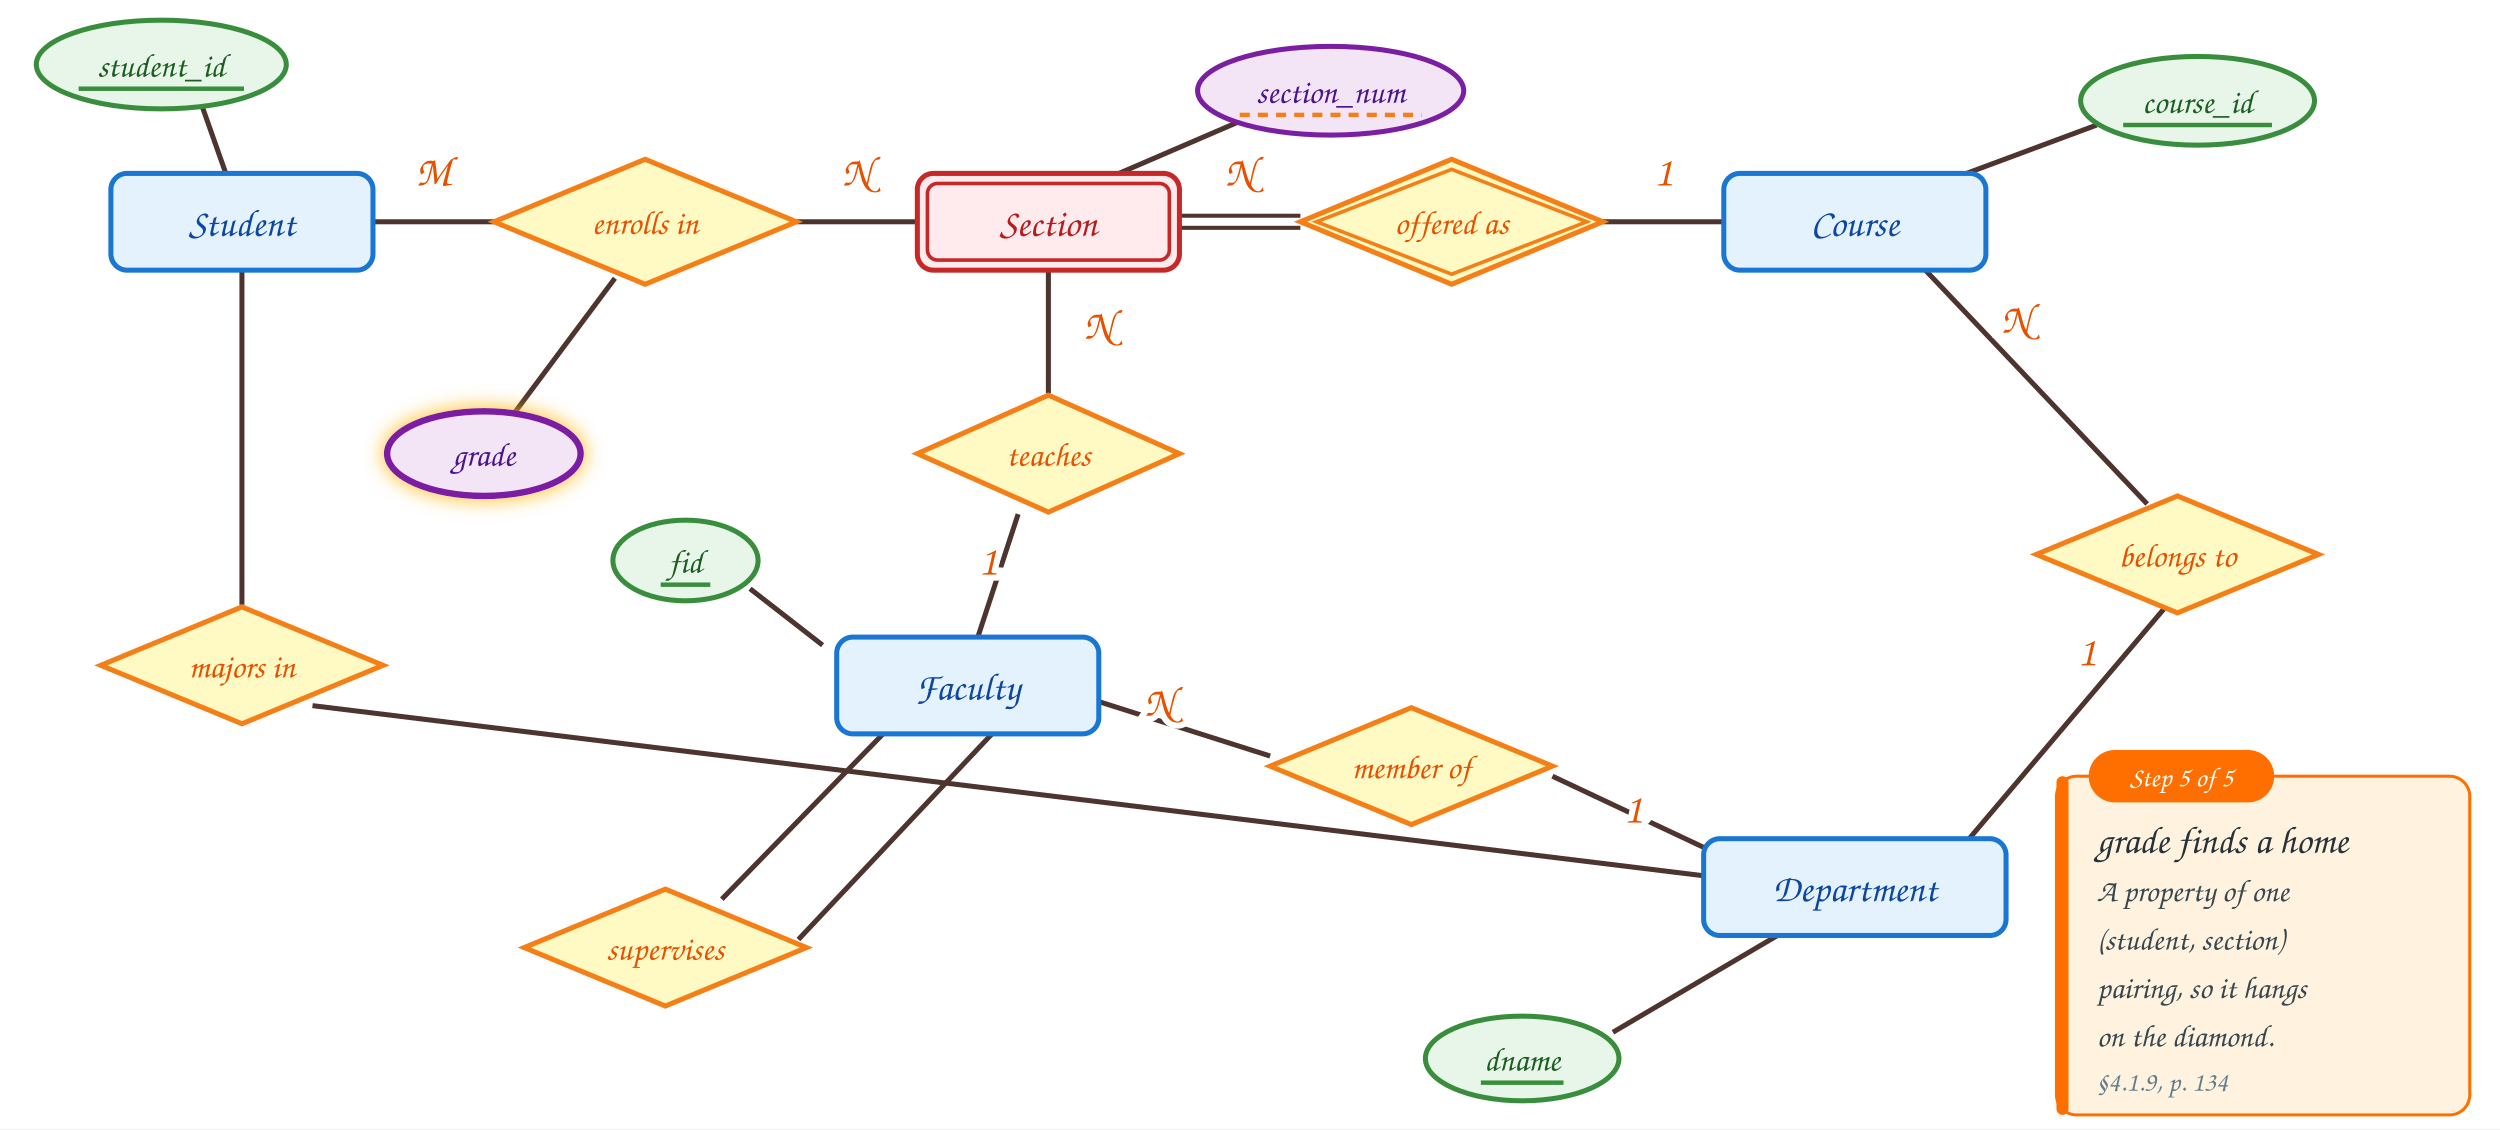
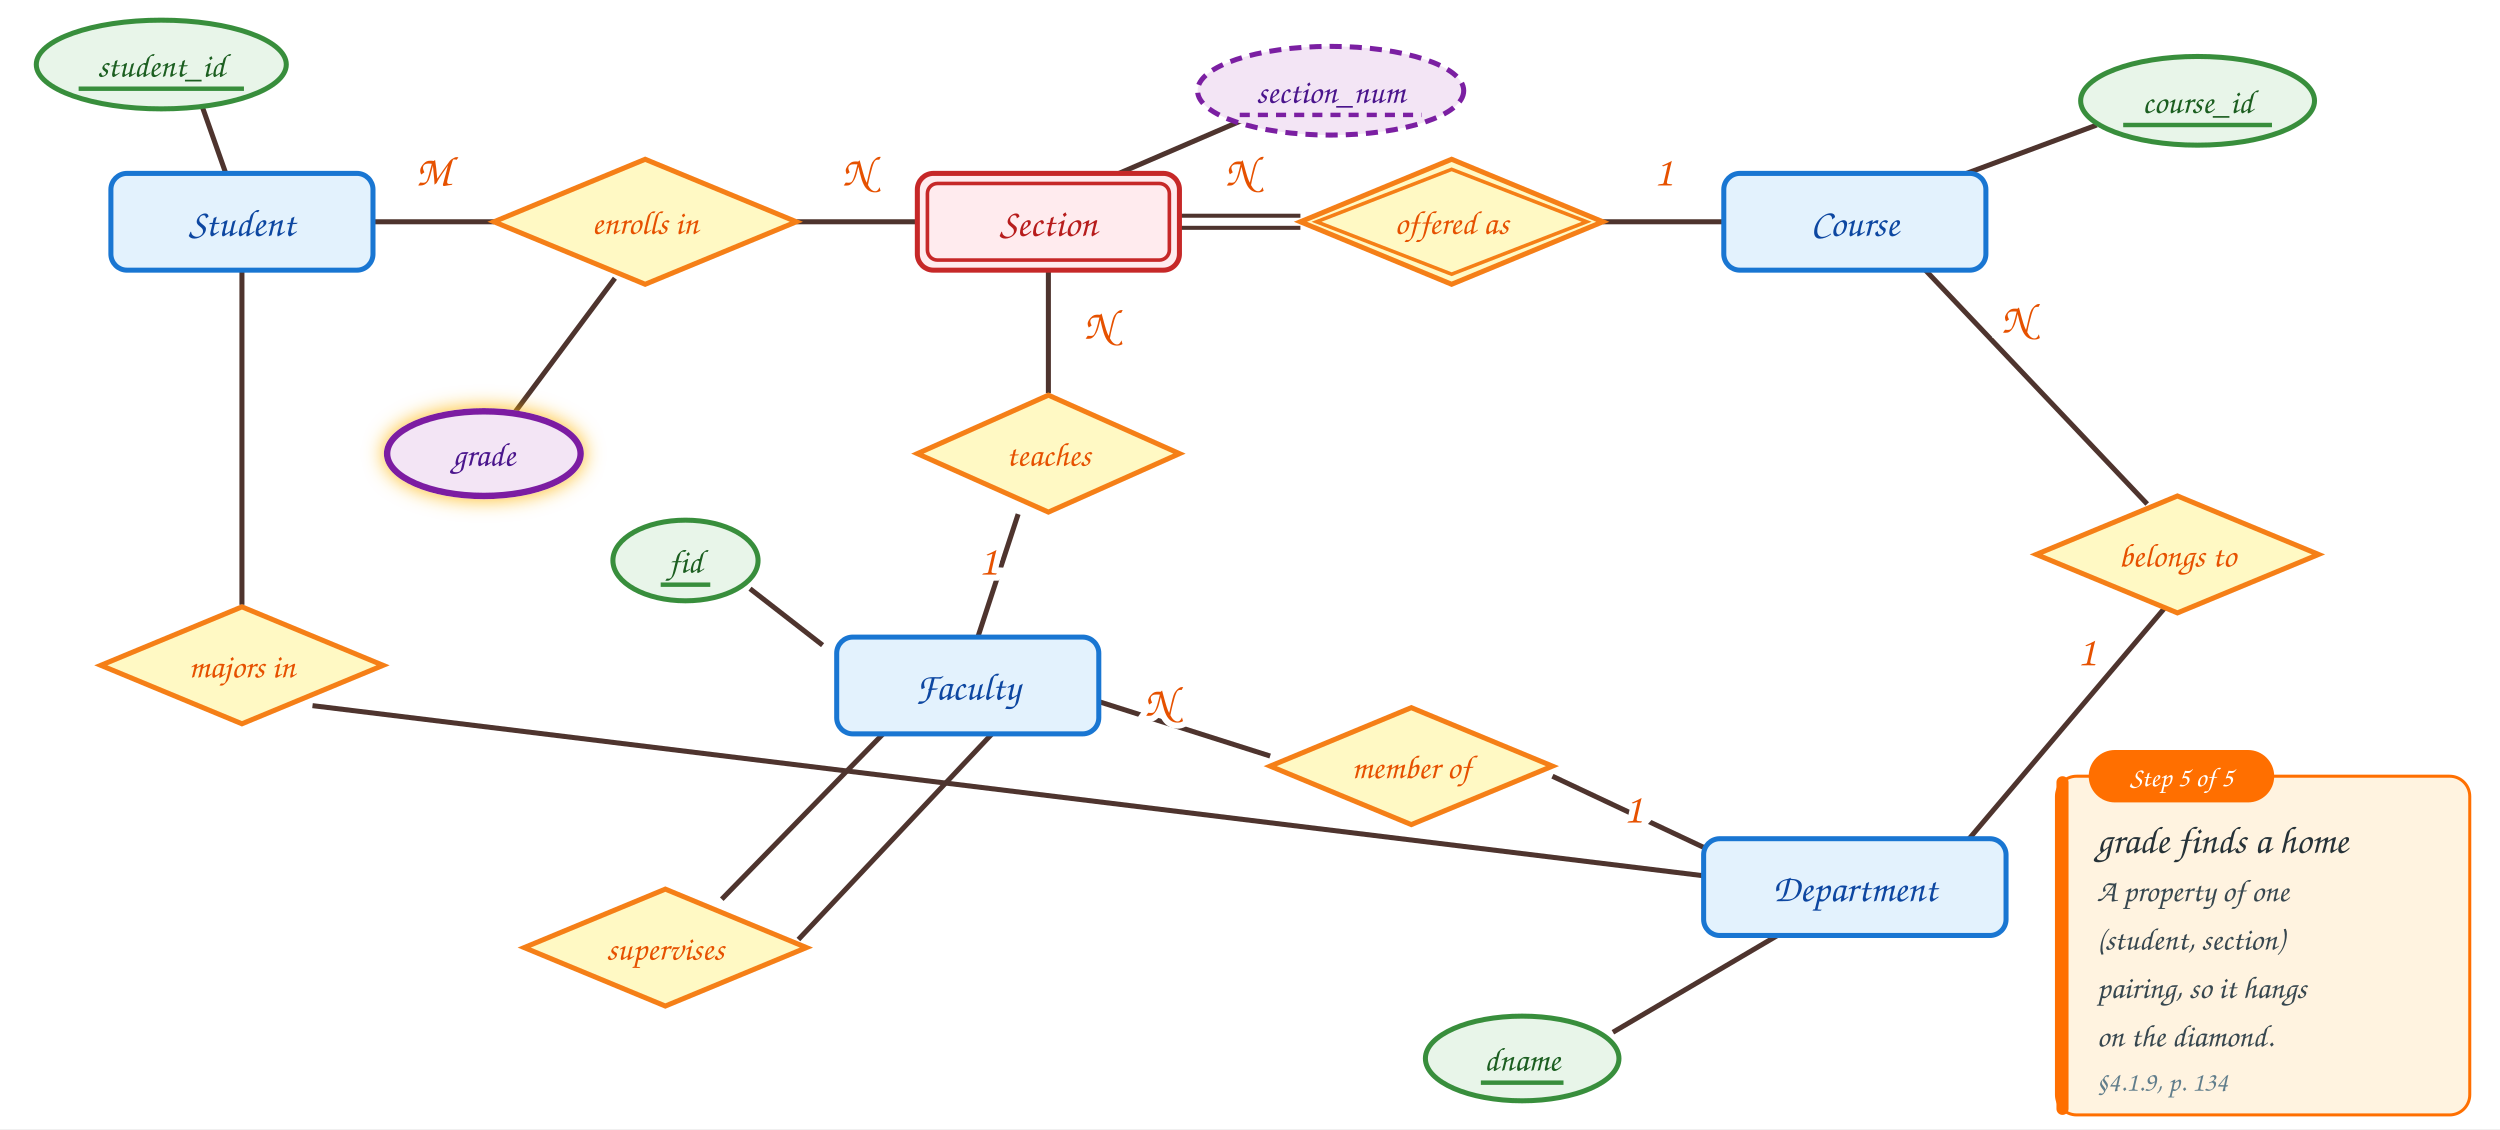
<svg xmlns="http://www.w3.org/2000/svg" viewBox="0 0 1240 560" font-family="'Chalkboard SE','Comic Sans MS','Segoe Print',cursive">
  <defs>
    <filter id="glow" x="-60%" y="-60%" width="220%" height="220%">
      <feDropShadow dx="0" dy="0" stdDeviation="5" flood-color="#ffb300" flood-opacity="0.9" />
    </filter>
    <marker id="lead" viewBox="0 0 10 10" refX="8" refY="5" markerWidth="7" markerHeight="7" orient="auto-start-reverse">
      <path d="M 0 1 L 9 5 L 0 9 z" fill="#ff6f00" />
    </marker>
  </defs>
  <rect width="1240" height="560" fill="#ffffff" />
  <line x1="185" y1="110" x2="245" y2="110" stroke="#4E342E" stroke-width="2.5" />
  <line x1="395" y1="110" x2="455" y2="110" stroke="#4E342E" stroke-width="2.5" />
  <line x1="585" y1="107" x2="645" y2="107" stroke="#4E342E" stroke-width="2" />
  <line x1="585" y1="113" x2="645" y2="113" stroke="#4E342E" stroke-width="2" />
  <line x1="795" y1="110" x2="855" y2="110" stroke="#4E342E" stroke-width="2.5" />
  <line x1="520" y1="134" x2="520" y2="195" stroke="#4E342E" stroke-width="2.5" />
  <line x1="505" y1="255" x2="485" y2="316" stroke="#4E342E" stroke-width="2.5" />
  <line x1="955" y1="134" x2="1065" y2="250" stroke="#4E342E" stroke-width="2.5" />
  <line x1="1075" y1="300" x2="975" y2="418" stroke="#4E342E" stroke-width="2.5" />
  <line x1="545" y1="348" x2="630" y2="375" stroke="#4E342E" stroke-width="2.5" />
  <line x1="770" y1="385" x2="855" y2="425" stroke="#4E342E" stroke-width="2.5" />
  <line x1="120" y1="134" x2="120" y2="300" stroke="#4E342E" stroke-width="2.5" />
  <line x1="155" y1="350" x2="850" y2="435" stroke="#4E342E" stroke-width="2.5" />
  <line x1="438" y1="364" x2="358" y2="446" stroke="#4E342E" stroke-width="2.5" />
  <line x1="492" y1="364" x2="396" y2="466" stroke="#4E342E" stroke-width="2.5" />
  <line x1="100" y1="52" x2="112" y2="86" stroke="#4E342E" stroke-width="2.5" />
  <line x1="555" y1="86" x2="620" y2="58" stroke="#4E342E" stroke-width="2.5" />
  <line x1="970" y1="88" x2="1040" y2="62" stroke="#4E342E" stroke-width="2.5" />
  <line x1="408" y1="320" x2="372" y2="292" stroke="#4E342E" stroke-width="2.5" />
  <line x1="885" y1="462" x2="800" y2="512" stroke="#4E342E" stroke-width="2.5" />
  <line x1="305" y1="138" x2="255" y2="205" stroke="#4E342E" stroke-width="2.5" />
  <g>
    <rect x="55" y="86" width="130" height="48" rx="8" fill="#e3f2fd" stroke="#1976d2" stroke-width="2.5" />
    <text x="120" y="117" font-size="19" fill="#0d47a1" text-anchor="middle">Student</text>
  </g>
  <g>
    <rect x="855" y="86" width="130" height="48" rx="8" fill="#e3f2fd" stroke="#1976d2" stroke-width="2.5" />
    <text x="920" y="117" font-size="19" fill="#0d47a1" text-anchor="middle">Course</text>
  </g>
  <g>
    <rect x="415" y="316" width="130" height="48" rx="8" fill="#e3f2fd" stroke="#1976d2" stroke-width="2.5" />
    <text x="480" y="347" font-size="19" fill="#0d47a1" text-anchor="middle">Faculty</text>
  </g>
  <g>
    <rect x="845" y="416" width="150" height="48" rx="8" fill="#e3f2fd" stroke="#1976d2" stroke-width="2.5" />
    <text x="920" y="447" font-size="19" fill="#0d47a1" text-anchor="middle">Department</text>
  </g>
  <g>
    <rect x="455" y="86" width="130" height="48" rx="8" fill="#ffebee" stroke="#c62828" stroke-width="2.5" />
    <rect x="460" y="91" width="120" height="38" rx="5" fill="none" stroke="#c62828" stroke-width="1.8" />
    <text x="520" y="117" font-size="19" fill="#b71c1c" text-anchor="middle">Section</text>
  </g>
  <g>
    <polygon points="320,79 395,110 320,141 245,110" fill="#fff9c4" stroke="#f57f17" stroke-width="2.5" />
    <text x="320" y="116" font-size="16.5" fill="#e65100" text-anchor="middle">enrolls in</text>
  </g>
  <g>
    <polygon points="720,79 795,110 720,141 645,110" fill="#fff9c4" stroke="#f57f17" stroke-width="2.5" />
    <polygon points="720,84 787,110 720,136 653,110" fill="none" stroke="#f57f17" stroke-width="1.8" />
    <text x="720" y="116" font-size="16.5" fill="#e65100" text-anchor="middle">offered as</text>
  </g>
  <g>
    <polygon points="520,196 585,225 520,254 455,225" fill="#fff9c4" stroke="#f57f17" stroke-width="2.5" />
    <text x="520" y="231" font-size="16.5" fill="#e65100" text-anchor="middle">teaches</text>
  </g>
  <g>
    <polygon points="1080,246 1150,275 1080,304 1010,275" fill="#fff9c4" stroke="#f57f17" stroke-width="2.5" />
    <text x="1080" y="281" font-size="16.5" fill="#e65100" text-anchor="middle">belongs to</text>
  </g>
  <g>
    <polygon points="700,351 770,380 700,409 630,380" fill="#fff9c4" stroke="#f57f17" stroke-width="2.5" />
    <text x="700" y="386" font-size="16.5" fill="#e65100" text-anchor="middle">member of</text>
  </g>
  <g>
    <polygon points="120,301 190,330 120,359 50,330" fill="#fff9c4" stroke="#f57f17" stroke-width="2.5" />
    <text x="120" y="336" font-size="16.5" fill="#e65100" text-anchor="middle">majors in</text>
  </g>
  <g>
    <polygon points="330,441 400,470 330,499 260,470" fill="#fff9c4" stroke="#f57f17" stroke-width="2.5" />
    <text x="330" y="476" font-size="16.5" fill="#e65100" text-anchor="middle">supervises</text>
  </g>
  <g>
    <ellipse cx="80" cy="32" rx="62" ry="22" fill="#e8f5e9" stroke="#388e3c" stroke-width="2.5" />
    <text x="80" y="38" font-size="16.5" fill="#1b5e20" text-anchor="middle">student_id</text>
    <line x1="39" y1="44" x2="121" y2="44" stroke="#388e3c" stroke-width="2.2" />
  </g>
  <g>
-     <ellipse cx="660" cy="45" rx="66" ry="22" fill="#f3e5f5" stroke="#7b1fa2" stroke-width="2.5" />
+     <ellipse cx="660" cy="45" rx="66" ry="22" fill="#f3e5f5" stroke="#7b1fa2" stroke-width="2.5" stroke-dasharray="6 4" />
    <text x="660" y="51" font-size="16.5" fill="#4a148c" text-anchor="middle">section_num</text>
-     <line x1="614.9" y1="57" x2="705.1" y2="57" stroke="#f57f17" stroke-width="2.2" stroke-dasharray="5 4" />
+     <line x1="614.9" y1="57" x2="705.1" y2="57" stroke="#7b1fa2" stroke-width="2.2" stroke-dasharray="5 4" />
  </g>
  <g>
    <ellipse cx="1090" cy="50" rx="58" ry="22" fill="#e8f5e9" stroke="#388e3c" stroke-width="2.5" />
    <text x="1090" y="56" font-size="16.5" fill="#1b5e20" text-anchor="middle">course_id</text>
    <line x1="1053.1" y1="62" x2="1126.9" y2="62" stroke="#388e3c" stroke-width="2.2" />
  </g>
  <g>
    <ellipse cx="340" cy="278" rx="36" ry="20" fill="#e8f5e9" stroke="#388e3c" stroke-width="2.5" />
    <text x="340" y="284" font-size="16.5" fill="#1b5e20" text-anchor="middle">fid</text>
    <line x1="327.7" y1="290" x2="352.3" y2="290" stroke="#388e3c" stroke-width="2.2" />
  </g>
  <g>
    <ellipse cx="755" cy="525" rx="48" ry="21" fill="#e8f5e9" stroke="#388e3c" stroke-width="2.5" />
    <text x="755" y="531" font-size="16.5" fill="#1b5e20" text-anchor="middle">dname</text>
    <line x1="734.5" y1="537" x2="775.5" y2="537" stroke="#388e3c" stroke-width="2.2" />
  </g>
  <g filter="url(#glow)">
    <ellipse cx="240" cy="225" rx="48" ry="21" fill="#f3e5f5" stroke="#7b1fa2" stroke-width="3.2" />
    <text x="240" y="231" font-size="16.5" fill="#4a148c" text-anchor="middle">grade</text>
  </g>
  <text x="215" y="92" font-size="21" fill="#e65100" text-anchor="middle" paint-order="stroke" stroke="#ffffff" stroke-width="6">M</text>
  <text x="425" y="92" font-size="21" fill="#e65100" text-anchor="middle" paint-order="stroke" stroke="#ffffff" stroke-width="6">N</text>
  <text x="615" y="92" font-size="21" fill="#e65100" text-anchor="middle" paint-order="stroke" stroke="#ffffff" stroke-width="6">N</text>
  <text x="825" y="92" font-size="21" fill="#e65100" text-anchor="middle" paint-order="stroke" stroke="#ffffff" stroke-width="6">1</text>
  <text x="1000" y="165" font-size="21" fill="#e65100" text-anchor="middle" paint-order="stroke" stroke="#ffffff" stroke-width="6">N</text>
  <text x="1035" y="330" font-size="21" fill="#e65100" text-anchor="middle" paint-order="stroke" stroke="#ffffff" stroke-width="6">1</text>
  <text x="575" y="355" font-size="21" fill="#e65100" text-anchor="middle" paint-order="stroke" stroke="#ffffff" stroke-width="6">N</text>
  <text x="810" y="408" font-size="21" fill="#e65100" text-anchor="middle" paint-order="stroke" stroke="#ffffff" stroke-width="6">1</text>
  <text x="490" y="285" font-size="21" fill="#e65100" text-anchor="middle" paint-order="stroke" stroke="#ffffff" stroke-width="6">1</text>
  <text x="545" y="168" font-size="21" fill="#e65100" text-anchor="middle" paint-order="stroke" stroke="#ffffff" stroke-width="6">N</text>
  <g>
    <rect x="1020" y="385" width="205" height="168" rx="10" fill="#fff3e0" stroke="#ff6f00" stroke-width="1.5" />
    <rect x="1020" y="385" width="6" height="168" rx="3" fill="#ff6f00" />
    <rect x="1036" y="372" width="92" height="26" rx="13" fill="#ff6f00" />
    <text x="1082" y="390" font-size="13.5" fill="#ffffff" text-anchor="middle">Step 5 of 5</text>
    <text x="1040" y="423" font-size="19" fill="#263238">grade finds a home</text>
    <text x="1040" y="447" font-size="15.5" fill="#37474f">A property of one</text>
    <text x="1040" y="471" font-size="15.5" fill="#37474f">(student, section)</text>
    <text x="1040" y="495" font-size="15.5" fill="#37474f">pairing, so it hangs</text>
    <text x="1040" y="519" font-size="15.5" fill="#37474f">on the diamond.</text>
    <text x="1040" y="541" font-size="13.5" fill="#607D8B">§4.1.9, p. 134</text>
  </g>
</svg>
